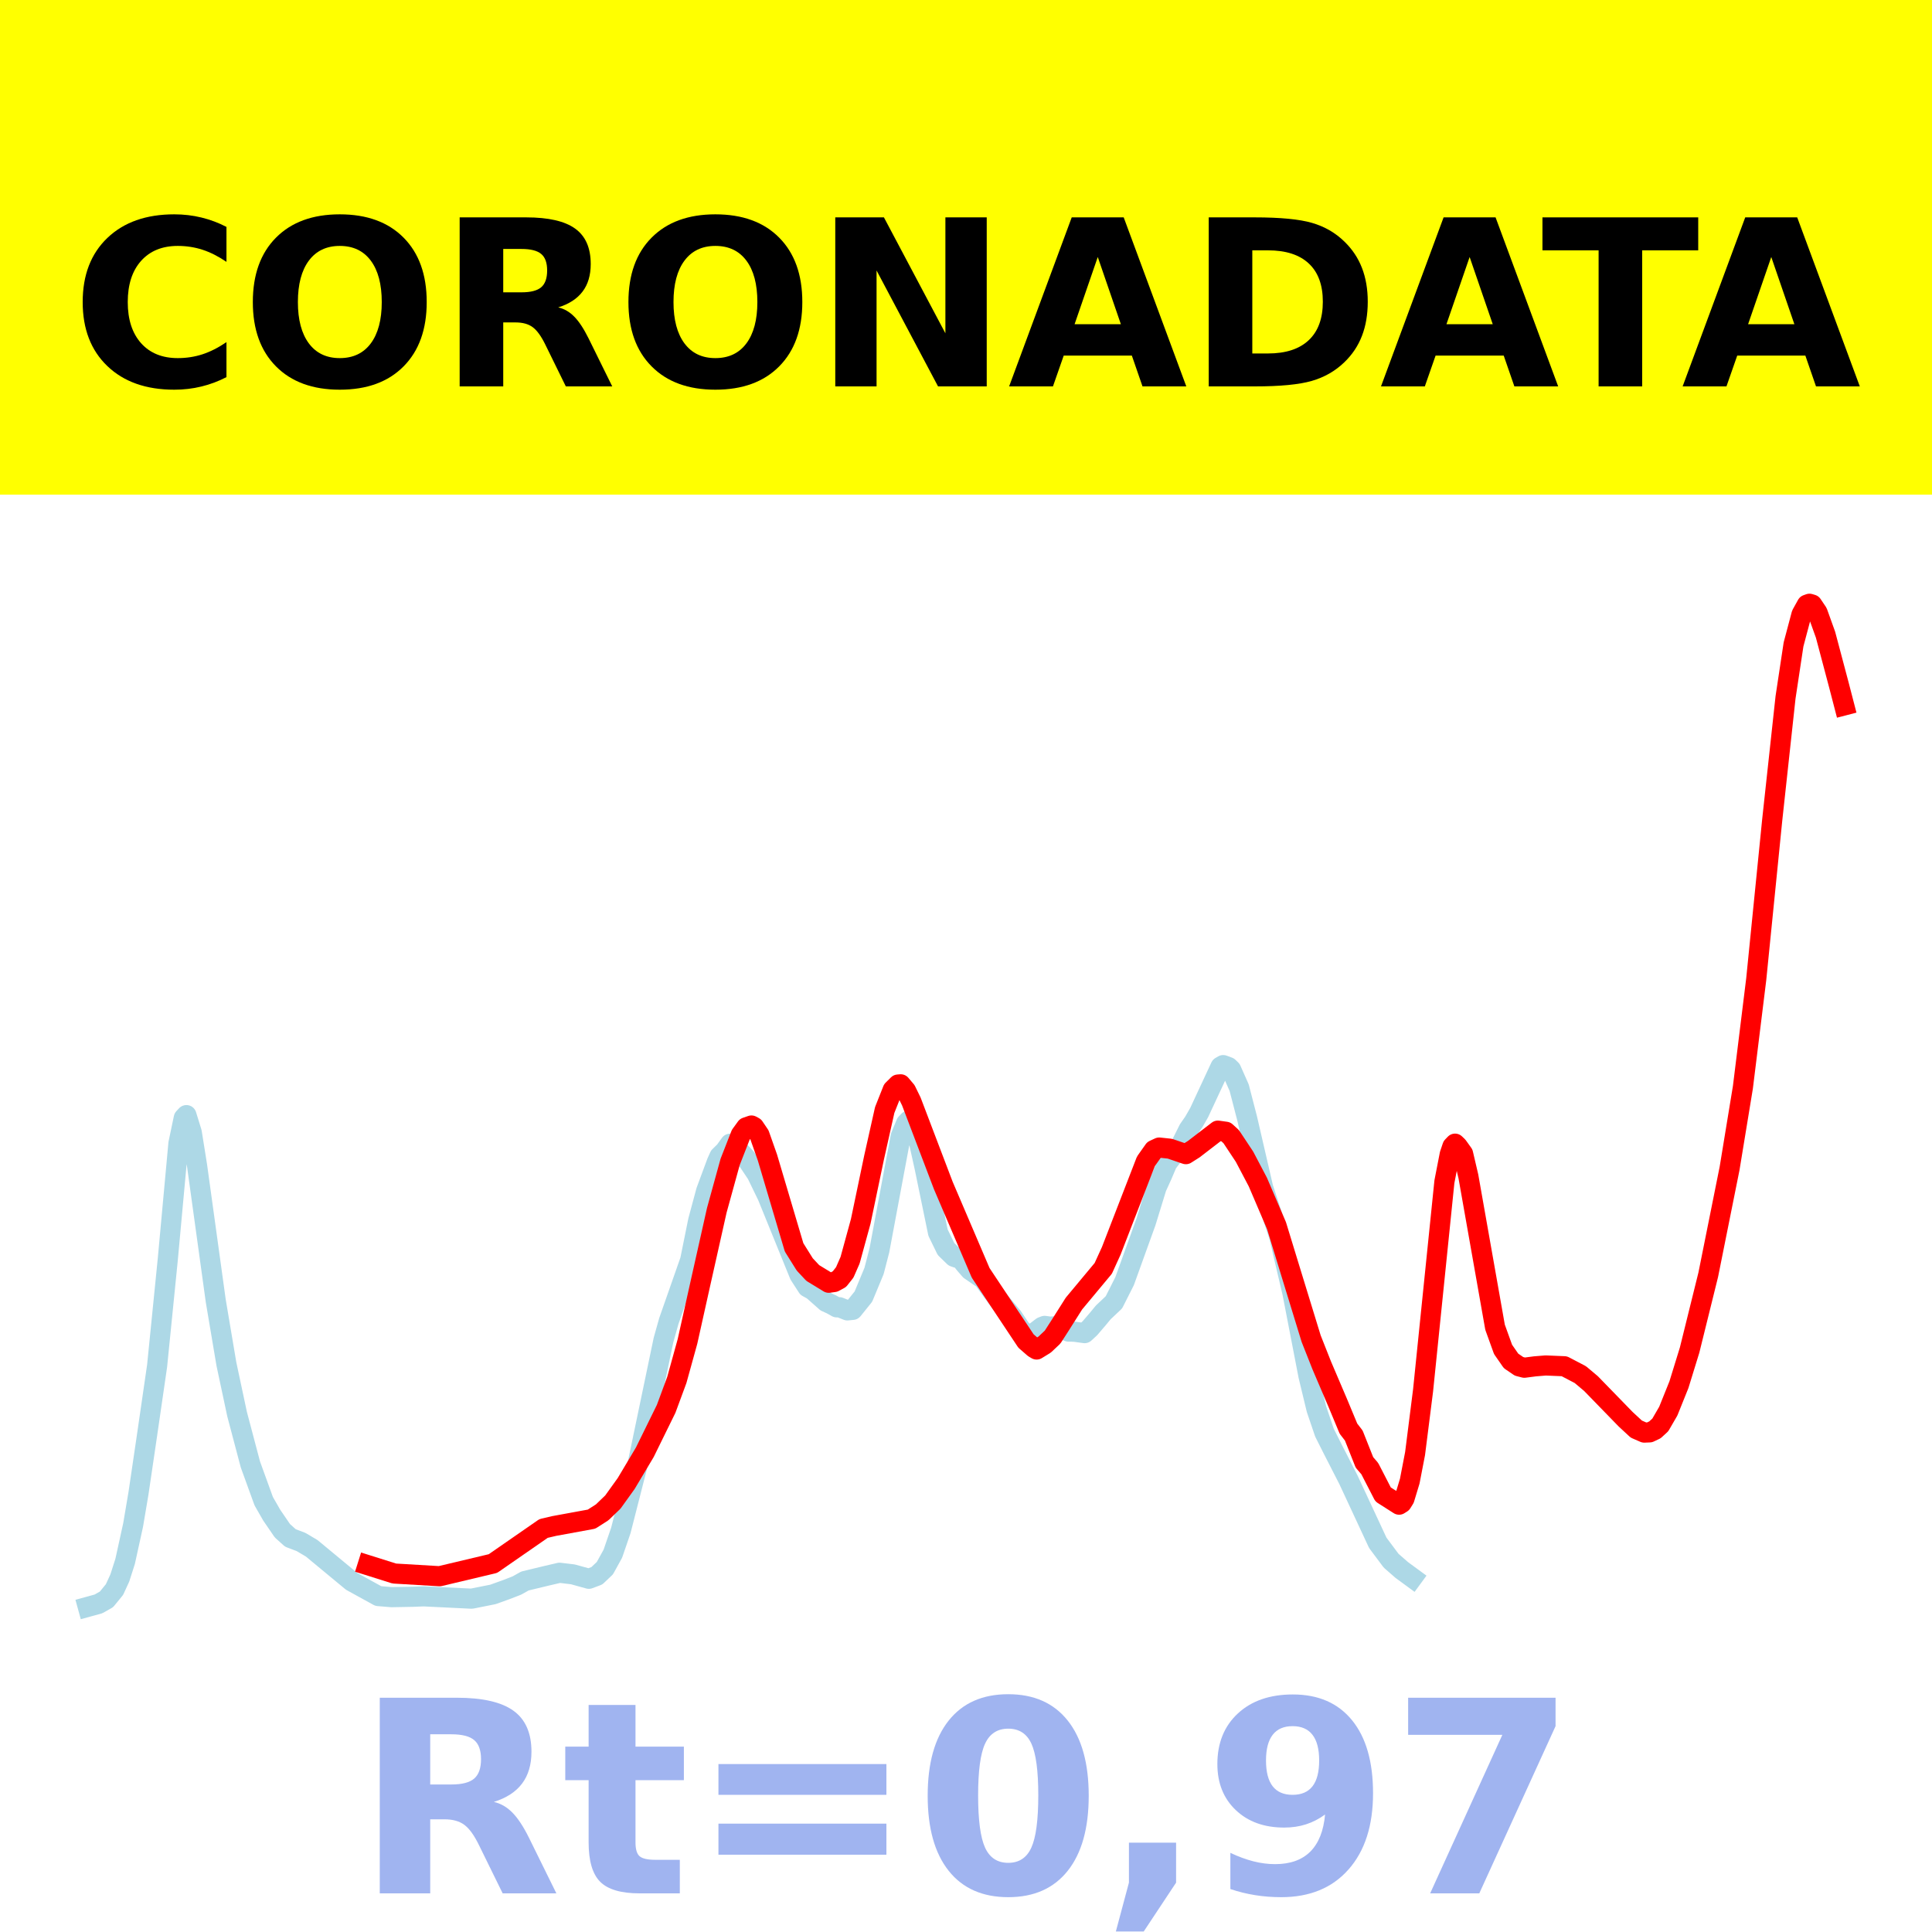
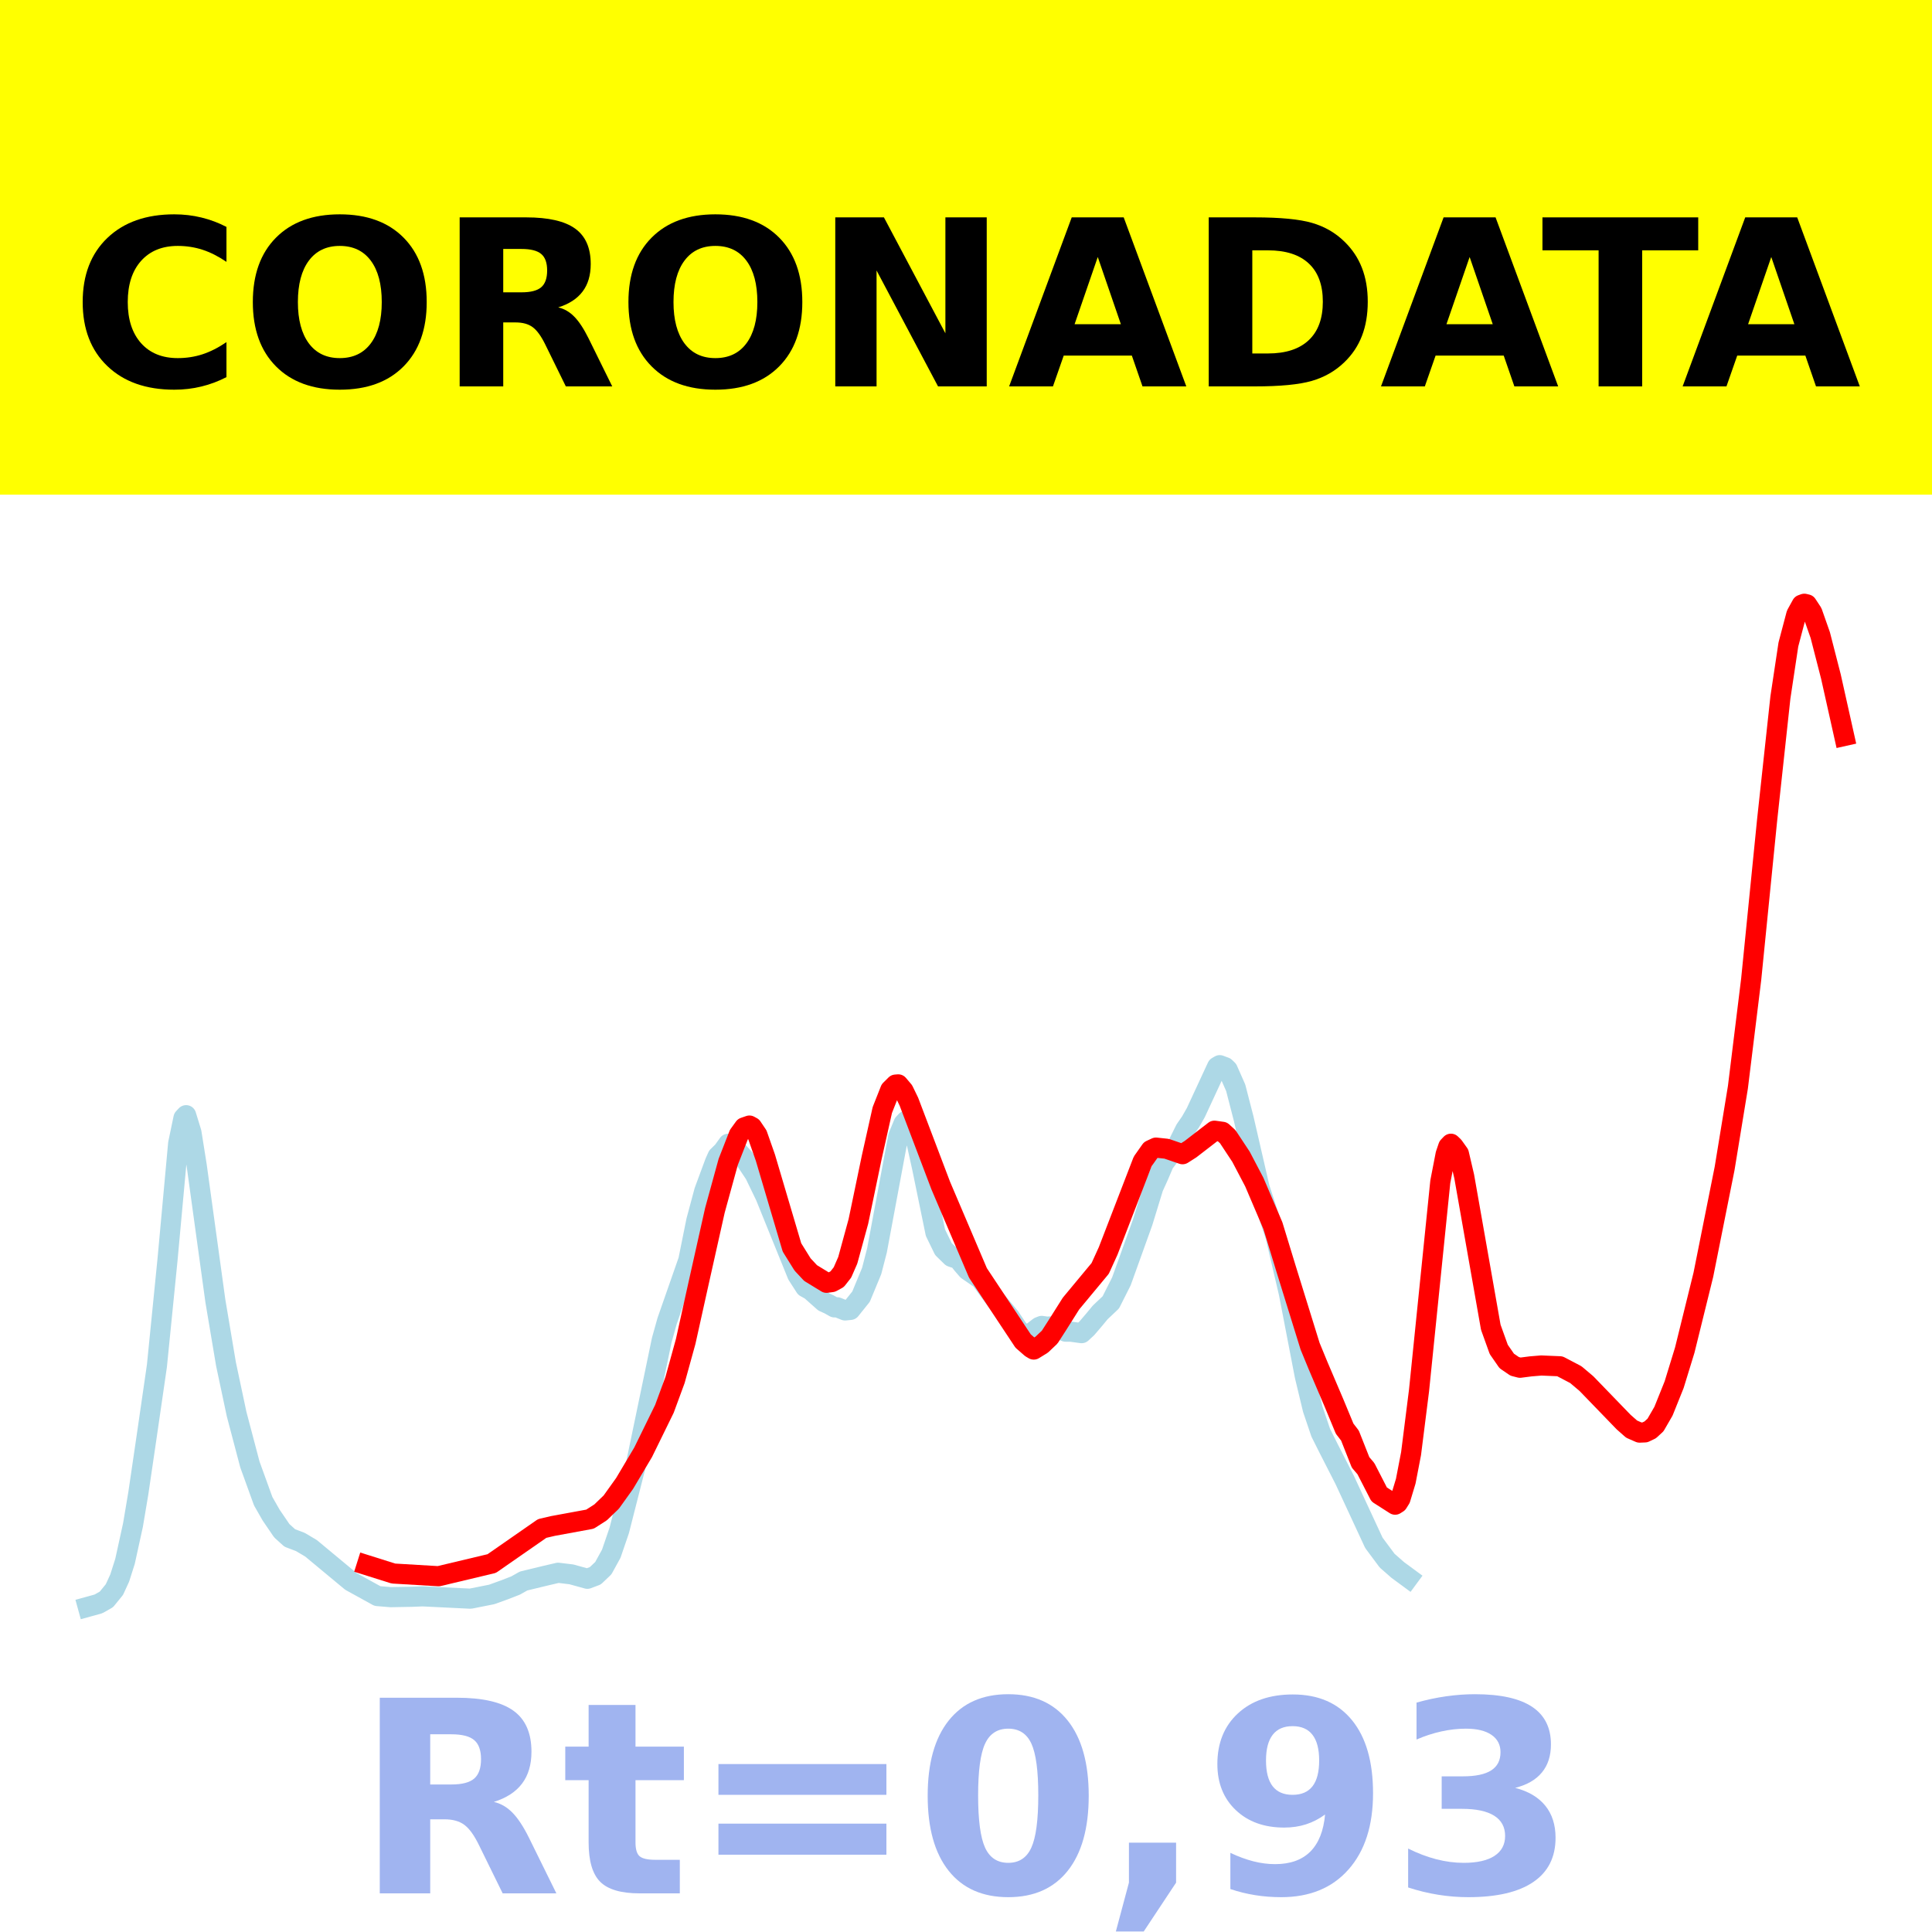
<svg xmlns="http://www.w3.org/2000/svg" xmlns:xlink="http://www.w3.org/1999/xlink" height="144pt" version="1.1" viewBox="0 0 144 144" width="144pt">
  <defs>
    <style type="text/css">*{stroke-linecap:butt;stroke-linejoin:round;}</style>
  </defs>
  <g id="figure_1">
    <g id="patch_1">
      <path d="M 0 144  L 144 144  L 144 0  L 0 0  z " style="fill:#ffffff;" />
    </g>
    <g id="axes_1">
      <g id="patch_2">
        <path d="M 0 144  L 144 144  L 144 0  L 0 0  z " style="fill:#ffffff;" />
      </g>
      <g id="line2d_1">
-         <path clip-path="url(#p7c1a097237)" d="M 6.545 119.765  L 7.34 119.546  L 7.936 119.208  L 8.532 118.479  L 8.929 117.617  L 9.327 116.374  L 9.922 113.664  L 10.32 111.311  L 10.916 107.27  L 11.71 101.806  L 12.505 93.872  L 13.299 85.224  L 13.697 83.327  L 13.895 83.115  L 14.293 84.403  L 14.69 86.891  L 16.081 96.957  L 16.875 101.668  L 17.67 105.398  L 18.663 109.153  L 19.656 111.89  L 20.252 112.93  L 21.047 114.092  L 21.643 114.629  L 22.437 114.93  L 23.232 115.401  L 26.212 117.868  L 28.198 118.961  L 29.191 119.043  L 30.781 119.014  L 31.575 118.982  L 35.151 119.156  L 36.74 118.839  L 37.733 118.483  L 38.528 118.174  L 39.124 117.839  L 40.713 117.455  L 41.706 117.224  L 42.699 117.343  L 43.891 117.673  L 44.487 117.449  L 45.083 116.883  L 45.679 115.802  L 46.275 114.066  L 47.467 109.402  L 49.453 99.879  L 49.851 98.462  L 51.44 93.929  L 52.036 90.984  L 52.632 88.768  L 53.426 86.626  L 53.625 86.185  L 54.022 85.796  L 54.42 85.246  L 54.817 85.452  L 55.612 86.323  L 56.406 87.512  L 57.201 89.153  L 59.584 95.018  L 60.18 95.941  L 60.578 96.16  L 61.571 97.038  L 61.968 97.219  L 62.366 97.442  L 62.564 97.432  L 63.16 97.67  L 63.557 97.629  L 64.352 96.642  L 65.147 94.73  L 65.544 93.194  L 67.133 84.692  L 67.53 83.733  L 67.729 83.525  L 67.928 83.631  L 68.126 83.926  L 68.524 85.258  L 68.921 87.051  L 69.914 91.872  L 70.51 93.095  L 71.106 93.675  L 71.305 93.745  L 71.503 93.69  L 71.901 94.203  L 72.298 94.663  L 73.291 95.343  L 73.887 96.162  L 74.483 96.967  L 75.476 98.158  L 76.072 99.042  L 76.47 99.455  L 76.867 99.513  L 77.661 98.902  L 77.86 98.823  L 78.257 98.88  L 78.655 98.855  L 79.648 99.252  L 80.045 99.254  L 80.84 99.363  L 81.237 98.997  L 81.833 98.3  L 82.23 97.819  L 83.025 97.068  L 83.82 95.493  L 85.409 91.086  L 86.203 88.504  L 86.601 87.632  L 86.998 86.699  L 87.991 85.384  L 88.587 84.186  L 88.984 83.613  L 89.382 82.919  L 90.971 79.503  L 91.17 79.387  L 91.567 79.534  L 91.765 79.726  L 92.361 81.071  L 92.957 83.372  L 94.149 88.528  L 94.944 90.951  L 95.341 92.146  L 96.334 96.385  L 97.526 102.556  L 98.122 105.027  L 98.718 106.783  L 99.314 107.968  L 100.506 110.297  L 102.691 114.992  L 103.684 116.323  L 104.479 117.018  L 105.274 117.601  L 105.274 117.601  " style="fill:none;stroke:#add8e6;stroke-linecap:square;stroke-width:1.5;" />
+         <path clip-path="url(#pe429351080)" d="M 6.545 119.765  L 7.338 119.546  L 7.932 119.209  L 8.526 118.479  L 8.922 117.618  L 9.318 116.374  L 9.912 113.665  L 10.308 111.312  L 10.902 107.271  L 11.695 101.808  L 12.487 93.876  L 13.279 85.229  L 13.675 83.332  L 13.873 83.12  L 14.269 84.408  L 14.665 86.896  L 16.052 96.96  L 16.844 101.67  L 17.636 105.4  L 18.626 109.154  L 19.617 111.891  L 20.211 112.931  L 21.003 114.092  L 21.597 114.63  L 22.389 114.931  L 23.181 115.401  L 26.152 117.868  L 28.133 118.961  L 29.123 119.043  L 30.707 119.014  L 31.499 118.982  L 35.064 119.156  L 36.649 118.84  L 37.639 118.483  L 38.431 118.174  L 39.025 117.839  L 40.61 117.455  L 41.6 117.224  L 42.59 117.344  L 43.778 117.673  L 44.372 117.449  L 44.967 116.883  L 45.561 115.803  L 46.155 114.067  L 47.343 109.403  L 49.324 99.882  L 49.72 98.465  L 51.304 93.932  L 51.898 90.987  L 52.492 88.773  L 53.285 86.63  L 53.483 86.189  L 53.879 85.8  L 54.275 85.25  L 54.671 85.457  L 55.463 86.327  L 56.255 87.517  L 57.047 89.157  L 59.424 95.021  L 60.018 95.944  L 60.414 96.163  L 61.404 97.041  L 61.801 97.222  L 62.197 97.445  L 62.395 97.435  L 62.989 97.673  L 63.385 97.632  L 64.177 96.645  L 64.969 94.733  L 65.365 93.198  L 66.95 84.697  L 67.346 83.738  L 67.544 83.53  L 67.742 83.636  L 67.94 83.931  L 68.336 85.262  L 68.732 87.055  L 69.722 91.876  L 70.317 93.099  L 70.911 93.678  L 71.109 93.748  L 71.307 93.693  L 71.703 94.206  L 72.099 94.666  L 73.089 95.346  L 73.683 96.165  L 74.278 96.97  L 75.268 98.161  L 75.862 99.045  L 76.258 99.458  L 76.654 99.515  L 77.446 98.904  L 77.644 98.825  L 78.04 98.883  L 78.437 98.857  L 79.427 99.255  L 79.823 99.256  L 80.615 99.365  L 81.011 98.999  L 81.605 98.303  L 82.001 97.822  L 82.794 97.071  L 83.586 95.497  L 85.17 91.09  L 85.962 88.508  L 86.358 87.636  L 86.755 86.703  L 87.745 85.388  L 88.339 84.191  L 88.735 83.618  L 89.131 82.924  L 90.715 79.508  L 90.913 79.392  L 91.31 79.54  L 91.508 79.732  L 92.102 81.076  L 92.696 83.377  L 93.884 88.532  L 94.676 90.955  L 95.072 92.149  L 96.063 96.388  L 97.251 102.558  L 97.845 105.029  L 98.439 106.785  L 99.033 107.97  L 100.222 110.298  L 102.4 114.993  L 103.39 116.323  L 104.183 117.018  L 104.975 117.601  L 104.975 117.601  " style="fill:none;stroke:#add8e6;stroke-linecap:square;stroke-width:1.5;" />
      </g>
      <g id="line2d_2">
-         <path clip-path="url(#p7c1a097237)" d="M 27.404 116.656  L 29.39 117.282  L 32.767 117.482  L 36.74 116.539  L 40.514 113.924  L 41.309 113.738  L 44.09 113.228  L 44.885 112.719  L 45.679 111.955  L 46.672 110.572  L 48.063 108.24  L 49.652 105.005  L 50.447 102.852  L 51.241 99.984  L 52.235 95.519  L 53.426 90.208  L 54.42 86.603  L 55.214 84.574  L 55.612 84.026  L 56.009 83.889  L 56.207 83.997  L 56.605 84.585  L 57.201 86.277  L 59.187 92.972  L 59.982 94.243  L 60.578 94.881  L 61.77 95.609  L 62.167 95.555  L 62.564 95.342  L 62.962 94.838  L 63.359 93.932  L 64.153 91.036  L 65.147 86.28  L 65.941 82.732  L 66.537 81.23  L 66.934 80.835  L 67.133 80.819  L 67.53 81.288  L 67.928 82.103  L 70.311 88.365  L 73.093 94.872  L 76.47 99.95  L 77.066 100.469  L 77.264 100.585  L 77.86 100.22  L 78.456 99.658  L 79.052 98.731  L 80.045 97.161  L 82.23 94.538  L 82.826 93.232  L 85.409 86.559  L 86.005 85.716  L 86.402 85.532  L 87.197 85.617  L 88.388 86.024  L 88.984 85.646  L 90.772 84.271  L 91.368 84.355  L 91.765 84.716  L 92.759 86.215  L 93.752 88.103  L 95.143 91.351  L 96.136 94.594  L 97.725 99.773  L 98.52 101.782  L 99.711 104.571  L 100.506 106.483  L 100.903 106.996  L 101.698 109  L 102.095 109.461  L 103.088 111.389  L 104.28 112.149  L 104.479 112.023  L 104.678 111.705  L 105.075 110.395  L 105.472 108.338  L 106.068 103.631  L 107.657 88.078  L 108.055 86.035  L 108.253 85.449  L 108.452 85.242  L 108.651 85.433  L 109.048 85.987  L 109.445 87.684  L 111.432 98.922  L 112.028 100.574  L 112.624 101.434  L 113.219 101.84  L 113.617 101.942  L 114.411 101.839  L 115.206 101.774  L 116.596 101.832  L 117.788 102.455  L 118.583 103.124  L 121.165 105.779  L 121.96 106.516  L 122.556 106.777  L 122.953 106.76  L 123.351 106.571  L 123.748 106.207  L 124.344 105.179  L 125.138 103.205  L 125.933 100.627  L 127.323 95.011  L 128.913 87.085  L 129.906 81.036  L 130.899 72.988  L 132.091 61.113  L 133.084 51.975  L 133.68 48.03  L 134.276 45.787  L 134.673 45.071  L 134.872 45  L 135.071 45.061  L 135.468 45.65  L 136.064 47.307  L 137.057 51.045  L 137.455 52.578  L 137.455 52.578  " style="fill:none;stroke:#ff0000;stroke-linecap:square;stroke-width:1.5;" />
+         <path clip-path="url(#pe429351080)" d="M 27.34 116.657  L 29.321 117.282  L 32.688 117.482  L 36.649 116.539  L 40.411 113.924  L 41.204 113.739  L 43.976 113.229  L 44.769 112.72  L 45.561 111.956  L 46.551 110.573  L 47.937 108.242  L 49.522 105.007  L 50.314 102.854  L 51.106 99.987  L 52.096 95.522  L 53.285 90.212  L 54.275 86.607  L 55.067 84.578  L 55.463 84.03  L 55.859 83.893  L 56.057 84.002  L 56.453 84.59  L 57.047 86.281  L 59.028 92.975  L 59.82 94.247  L 60.414 94.884  L 61.603 95.612  L 61.999 95.559  L 62.395 95.345  L 62.791 94.842  L 63.187 93.935  L 63.979 91.04  L 64.969 86.284  L 65.762 82.737  L 66.356 81.235  L 66.752 80.84  L 66.95 80.824  L 67.346 81.293  L 67.742 82.108  L 70.119 88.369  L 72.891 94.876  L 76.258 99.953  L 76.852 100.472  L 77.05 100.588  L 77.644 100.223  L 78.238 99.66  L 78.833 98.734  L 79.823 97.164  L 82.001 94.541  L 82.596 93.236  L 85.17 86.563  L 85.764 85.721  L 86.16 85.536  L 86.953 85.621  L 88.141 86.029  L 88.735 85.651  L 90.517 84.276  L 91.112 84.359  L 91.508 84.721  L 92.498 86.22  L 93.488 88.107  L 94.874 91.355  L 95.865 94.597  L 97.647 100.341  L 98.241 101.784  L 99.43 104.573  L 100.222 106.485  L 100.618 106.998  L 101.41 109.001  L 101.806 109.462  L 102.796 111.39  L 103.985 112.15  L 104.183 112.024  L 104.381 111.706  L 104.777 110.396  L 105.173 108.34  L 105.767 103.633  L 107.351 88.082  L 107.747 86.039  L 107.946 85.454  L 108.144 85.247  L 108.342 85.437  L 108.738 85.991  L 109.134 87.689  L 111.114 98.924  L 111.708 100.577  L 112.303 101.436  L 112.897 101.842  L 113.293 101.944  L 114.085 101.842  L 114.877 101.776  L 116.264 101.834  L 117.452 102.457  L 118.244 103.126  L 121.017 105.994  L 121.611 106.518  L 122.205 106.778  L 122.601 106.762  L 122.997 106.573  L 123.393 106.209  L 123.987 105.181  L 124.78 103.207  L 125.572 100.629  L 126.958 95.014  L 128.542 87.089  L 129.533 81.041  L 130.523 72.994  L 131.711 61.12  L 132.701 51.983  L 133.296 48.036  L 133.89 45.79  L 134.286 45.072  L 134.484 45  L 134.682 45.048  L 135.078 45.649  L 135.672 47.338  L 136.464 50.42  L 137.455 54.857  L 137.455 54.857  " style="fill:none;stroke:#ff0000;stroke-linecap:square;stroke-width:1.5;" />
      </g>
      <g id="patch_3">
-         <path d="M 0 144  L 0 0  " style="fill:none;stroke:#ffffff;stroke-linecap:square;stroke-linejoin:miter;stroke-width:0.8;" />
+         <path d="M 0 144  L 0 -0  " style="fill:none;stroke:#ffffff;stroke-linecap:square;stroke-linejoin:miter;stroke-width:0.8;" />
      </g>
      <g id="patch_4">
-         <path d="M 144 144  L 144 0  " style="fill:none;stroke:#ffffff;stroke-linecap:square;stroke-linejoin:miter;stroke-width:0.8;" />
+         <path d="M 144 144  L 144 -0  " style="fill:none;stroke:#ffffff;stroke-linecap:square;stroke-linejoin:miter;stroke-width:0.8;" />
      </g>
      <g id="patch_5">
        <path d="M 0 144  L 144 144  " style="fill:none;stroke:#ffffff;stroke-linecap:square;stroke-linejoin:miter;stroke-width:0.8;" />
      </g>
      <g id="patch_6">
        <path d="M 0 0  L 144 0  " style="fill:none;stroke:#ffffff;stroke-linecap:square;stroke-linejoin:miter;stroke-width:0.8;" />
      </g>
    </g>
    <g id="text_1">
      <g id="patch_7">
        <path d="M -64.848 36.368  L 208.848 36.368  L 208.848 -7.654  L -64.848 -7.654  z " style="fill:#ffff00;stroke:#ffff00;stroke-linejoin:miter;" />
      </g>
      <g transform="translate(72 9.45018)scale(0.1728 -0.1728)" />
      <g transform="translate(-60.87375 28.8)scale(0.1728 -0.1728)">
        <defs>
          <path id="DejaVuSans-Bold-32" />
          <path d="M 67 4  Q 61.812 1.312 56.203 -0.047  Q 50.594 -1.422 44.484 -1.422  Q 26.266 -1.422 15.625 8.766  Q 4.984 18.953 4.984 36.375  Q 4.984 53.859 15.625 64.031  Q 26.266 74.219 44.484 74.219  Q 50.594 74.219 56.203 72.844  Q 61.812 71.484 67 68.797  L 67 53.719  Q 61.766 57.281 56.688 58.938  Q 51.609 60.594 46 60.594  Q 35.938 60.594 30.172 54.141  Q 24.422 47.703 24.422 36.375  Q 24.422 25.094 30.172 18.641  Q 35.938 12.203 46 12.203  Q 51.609 12.203 56.688 13.859  Q 61.766 15.531 67 19.094  z " id="DejaVuSans-Bold-67" />
          <path d="M 42.484 60.594  Q 33.891 60.594 29.156 54.25  Q 24.422 47.906 24.422 36.375  Q 24.422 24.906 29.156 18.547  Q 33.891 12.203 42.484 12.203  Q 51.125 12.203 55.859 18.547  Q 60.594 24.906 60.594 36.375  Q 60.594 47.906 55.859 54.25  Q 51.125 60.594 42.484 60.594  z M 42.484 74.219  Q 60.062 74.219 70.016 64.156  Q 79.984 54.109 79.984 36.375  Q 79.984 18.703 70.016 8.641  Q 60.062 -1.422 42.484 -1.422  Q 24.953 -1.422 14.969 8.641  Q 4.984 18.703 4.984 36.375  Q 4.984 54.109 14.969 64.156  Q 24.953 74.219 42.484 74.219  z " id="DejaVuSans-Bold-79" />
          <path d="M 35.891 40.578  Q 41.797 40.578 44.359 42.766  Q 46.922 44.969 46.922 50  Q 46.922 54.984 44.359 57.125  Q 41.797 59.281 35.891 59.281  L 27.984 59.281  L 27.984 40.578  z M 27.984 27.594  L 27.984 0  L 9.188 0  L 9.188 72.906  L 37.891 72.906  Q 52.297 72.906 59 68.062  Q 65.719 63.234 65.719 52.781  Q 65.719 45.562 62.219 40.922  Q 58.734 36.281 51.703 34.078  Q 55.562 33.203 58.609 30.094  Q 61.672 27 64.797 20.703  L 75 0  L 54.984 0  L 46.094 18.109  Q 43.406 23.578 40.641 25.578  Q 37.891 27.594 33.297 27.594  z " id="DejaVuSans-Bold-82" />
          <path d="M 9.188 72.906  L 30.172 72.906  L 56.688 22.906  L 56.688 72.906  L 74.516 72.906  L 74.516 0  L 53.516 0  L 27 50  L 27 0  L 9.188 0  z " id="DejaVuSans-Bold-78" />
          <path d="M 53.422 13.281  L 24.031 13.281  L 19.391 0  L 0.484 0  L 27.484 72.906  L 49.906 72.906  L 76.906 0  L 58.016 0  z M 28.719 26.812  L 48.688 26.812  L 38.719 55.812  z " id="DejaVuSans-Bold-65" />
          <path d="M 27.984 58.688  L 27.984 14.203  L 34.719 14.203  Q 46.234 14.203 52.312 19.922  Q 58.406 25.641 58.406 36.531  Q 58.406 47.359 52.344 53.016  Q 46.297 58.688 34.719 58.688  z M 9.188 72.906  L 29 72.906  Q 45.609 72.906 53.734 70.531  Q 61.859 68.172 67.672 62.5  Q 72.797 57.562 75.281 51.109  Q 77.781 44.672 77.781 36.531  Q 77.781 28.266 75.281 21.797  Q 72.797 15.328 67.672 10.406  Q 61.812 4.734 53.609 2.359  Q 45.406 0 29 0  L 9.188 0  z " id="DejaVuSans-Bold-68" />
          <path d="M 0.484 72.906  L 67.672 72.906  L 67.672 58.688  L 43.5 58.688  L 43.5 0  L 24.703 0  L 24.703 58.688  L 0.484 58.688  z " id="DejaVuSans-Bold-84" />
        </defs>
        <use xlink:href="#DejaVuSans-Bold-32" />
        <use x="34.814" xlink:href="#DejaVuSans-Bold-32" />
        <use x="69.629" xlink:href="#DejaVuSans-Bold-32" />
        <use x="104.443" xlink:href="#DejaVuSans-Bold-32" />
        <use x="139.258" xlink:href="#DejaVuSans-Bold-32" />
        <use x="174.072" xlink:href="#DejaVuSans-Bold-32" />
        <use x="208.887" xlink:href="#DejaVuSans-Bold-32" />
        <use x="243.701" xlink:href="#DejaVuSans-Bold-32" />
        <use x="278.516" xlink:href="#DejaVuSans-Bold-32" />
        <use x="313.33" xlink:href="#DejaVuSans-Bold-32" />
        <use x="348.145" xlink:href="#DejaVuSans-Bold-32" />
        <use x="382.959" xlink:href="#DejaVuSans-Bold-67" />
        <use x="456.348" xlink:href="#DejaVuSans-Bold-79" />
        <use x="541.357" xlink:href="#DejaVuSans-Bold-82" />
        <use x="618.359" xlink:href="#DejaVuSans-Bold-79" />
        <use x="703.369" xlink:href="#DejaVuSans-Bold-78" />
        <use x="787.061" xlink:href="#DejaVuSans-Bold-65" />
        <use x="864.453" xlink:href="#DejaVuSans-Bold-68" />
        <use x="947.461" xlink:href="#DejaVuSans-Bold-65" />
        <use x="1017.104" xlink:href="#DejaVuSans-Bold-84" />
        <use x="1077.566" xlink:href="#DejaVuSans-Bold-65" />
        <use x="1154.959" xlink:href="#DejaVuSans-Bold-32" />
        <use x="1189.773" xlink:href="#DejaVuSans-Bold-32" />
        <use x="1224.588" xlink:href="#DejaVuSans-Bold-32" />
        <use x="1259.402" xlink:href="#DejaVuSans-Bold-32" />
        <use x="1294.217" xlink:href="#DejaVuSans-Bold-32" />
        <use x="1329.031" xlink:href="#DejaVuSans-Bold-32" />
        <use x="1363.846" xlink:href="#DejaVuSans-Bold-32" />
        <use x="1398.66" xlink:href="#DejaVuSans-Bold-32" />
        <use x="1433.475" xlink:href="#DejaVuSans-Bold-32" />
        <use x="1468.289" xlink:href="#DejaVuSans-Bold-32" />
        <use x="1503.104" xlink:href="#DejaVuSans-Bold-32" />
      </g>
    </g>
    <g id="text_2">
      <g style="fill:#4169e1;opacity:0.5;" transform="translate(26.46875 141.12)scale(0.2 -0.2)">
        <defs>
          <path d="M 27.484 70.219  L 27.484 54.688  L 45.516 54.688  L 45.516 42.188  L 27.484 42.188  L 27.484 19  Q 27.484 15.188 29 13.844  Q 30.516 12.5 35.016 12.5  L 44 12.5  L 44 0  L 29 0  Q 18.656 0 14.328 4.312  Q 10.016 8.641 10.016 19  L 10.016 42.188  L 1.312 42.188  L 1.312 54.688  L 10.016 54.688  L 10.016 70.219  z " id="DejaVuSans-Bold-116" />
          <path d="M 10.594 48.188  L 73.188 48.188  L 73.188 36.719  L 10.594 36.719  z M 10.594 25.984  L 73.188 25.984  L 73.188 14.406  L 10.594 14.406  z " id="DejaVuSans-Bold-61" />
          <path d="M 46 36.531  Q 46 50.203 43.438 55.781  Q 40.875 61.375 34.812 61.375  Q 28.766 61.375 26.172 55.781  Q 23.578 50.203 23.578 36.531  Q 23.578 22.703 26.172 17.031  Q 28.766 11.375 34.812 11.375  Q 40.828 11.375 43.406 17.031  Q 46 22.703 46 36.531  z M 64.797 36.375  Q 64.797 18.266 56.984 8.422  Q 49.172 -1.422 34.812 -1.422  Q 20.406 -1.422 12.594 8.422  Q 4.781 18.266 4.781 36.375  Q 4.781 54.547 12.594 64.375  Q 20.406 74.219 34.812 74.219  Q 49.172 74.219 56.984 64.375  Q 64.797 54.547 64.797 36.375  z " id="DejaVuSans-Bold-48" />
          <path d="M 10.203 18.891  L 27.781 18.891  L 27.781 4  L 15.719 -14.203  L 5.328 -14.203  L 10.203 4  z " id="DejaVuSans-Bold-44" />
          <path d="M 10.016 1.609  L 10.016 15.094  Q 14.5 12.984 18.594 11.938  Q 22.703 10.891 26.703 10.891  Q 35.109 10.891 39.797 15.547  Q 44.484 20.219 45.312 29.391  Q 42 26.953 38.234 25.734  Q 34.469 24.516 30.078 24.516  Q 18.891 24.516 12.031 31.031  Q 5.172 37.547 5.172 48.188  Q 5.172 59.969 12.812 67.047  Q 20.453 74.125 33.297 74.125  Q 47.562 74.125 55.375 64.5  Q 63.188 54.891 63.188 37.312  Q 63.188 19.234 54.047 8.906  Q 44.922 -1.422 29 -1.422  Q 23.875 -1.422 19.188 -0.656  Q 14.5 0.094 10.016 1.609  z M 33.203 36.719  Q 38.141 36.719 40.625 39.906  Q 43.109 43.109 43.109 49.516  Q 43.109 55.859 40.625 59.078  Q 38.141 62.312 33.203 62.312  Q 28.266 62.312 25.781 59.078  Q 23.297 55.859 23.297 49.516  Q 23.297 43.109 25.781 39.906  Q 28.266 36.719 33.203 36.719  z " id="DejaVuSans-Bold-57" />
-           <path d="M 6.688 72.906  L 61.625 72.906  L 61.625 62.312  L 33.203 0  L 14.891 0  L 41.797 59.078  L 6.688 59.078  z " id="DejaVuSans-Bold-55" />
+           <path d="M 46.578 39.312  Q 53.953 37.406 57.781 32.688  Q 61.625 27.984 61.625 20.703  Q 61.625 9.859 53.312 4.219  Q 45.016 -1.422 29.109 -1.422  Q 23.484 -1.422 17.844 -0.516  Q 12.203 0.391 6.688 2.203  L 6.688 16.703  Q 11.969 14.062 17.156 12.719  Q 22.359 11.375 27.391 11.375  Q 34.859 11.375 38.844 13.953  Q 42.828 16.547 42.828 21.391  Q 42.828 26.375 38.75 28.938  Q 34.672 31.5 26.703 31.5  L 19.188 31.5  L 19.188 43.609  L 27.094 43.609  Q 34.188 43.609 37.641 45.828  Q 41.109 48.047 41.109 52.594  Q 41.109 56.781 37.734 59.078  Q 34.375 61.375 28.219 61.375  Q 23.688 61.375 19.047 60.344  Q 14.406 59.328 9.812 57.328  L 9.812 71.094  Q 15.375 72.656 20.844 73.438  Q 26.312 74.219 31.594 74.219  Q 45.797 74.219 52.844 69.547  Q 59.906 64.891 59.906 55.516  Q 59.906 49.125 56.531 45.047  Q 53.172 40.969 46.578 39.312  z " id="DejaVuSans-Bold-51" />
        </defs>
        <use xlink:href="#DejaVuSans-Bold-82" />
        <use x="77.002" xlink:href="#DejaVuSans-Bold-116" />
        <use x="124.805" xlink:href="#DejaVuSans-Bold-61" />
        <use x="208.594" xlink:href="#DejaVuSans-Bold-48" />
        <use x="278.174" xlink:href="#DejaVuSans-Bold-44" />
        <use x="316.162" xlink:href="#DejaVuSans-Bold-57" />
-         <use x="385.742" xlink:href="#DejaVuSans-Bold-55" />
+         <use x="385.742" xlink:href="#DejaVuSans-Bold-51" />
      </g>
    </g>
  </g>
  <defs>
-     <clipPath id="p7c1a097237">
+     <clipPath id="pe429351080">
      <rect height="144" width="144" x="0" y="0" />
    </clipPath>
  </defs>
</svg>
